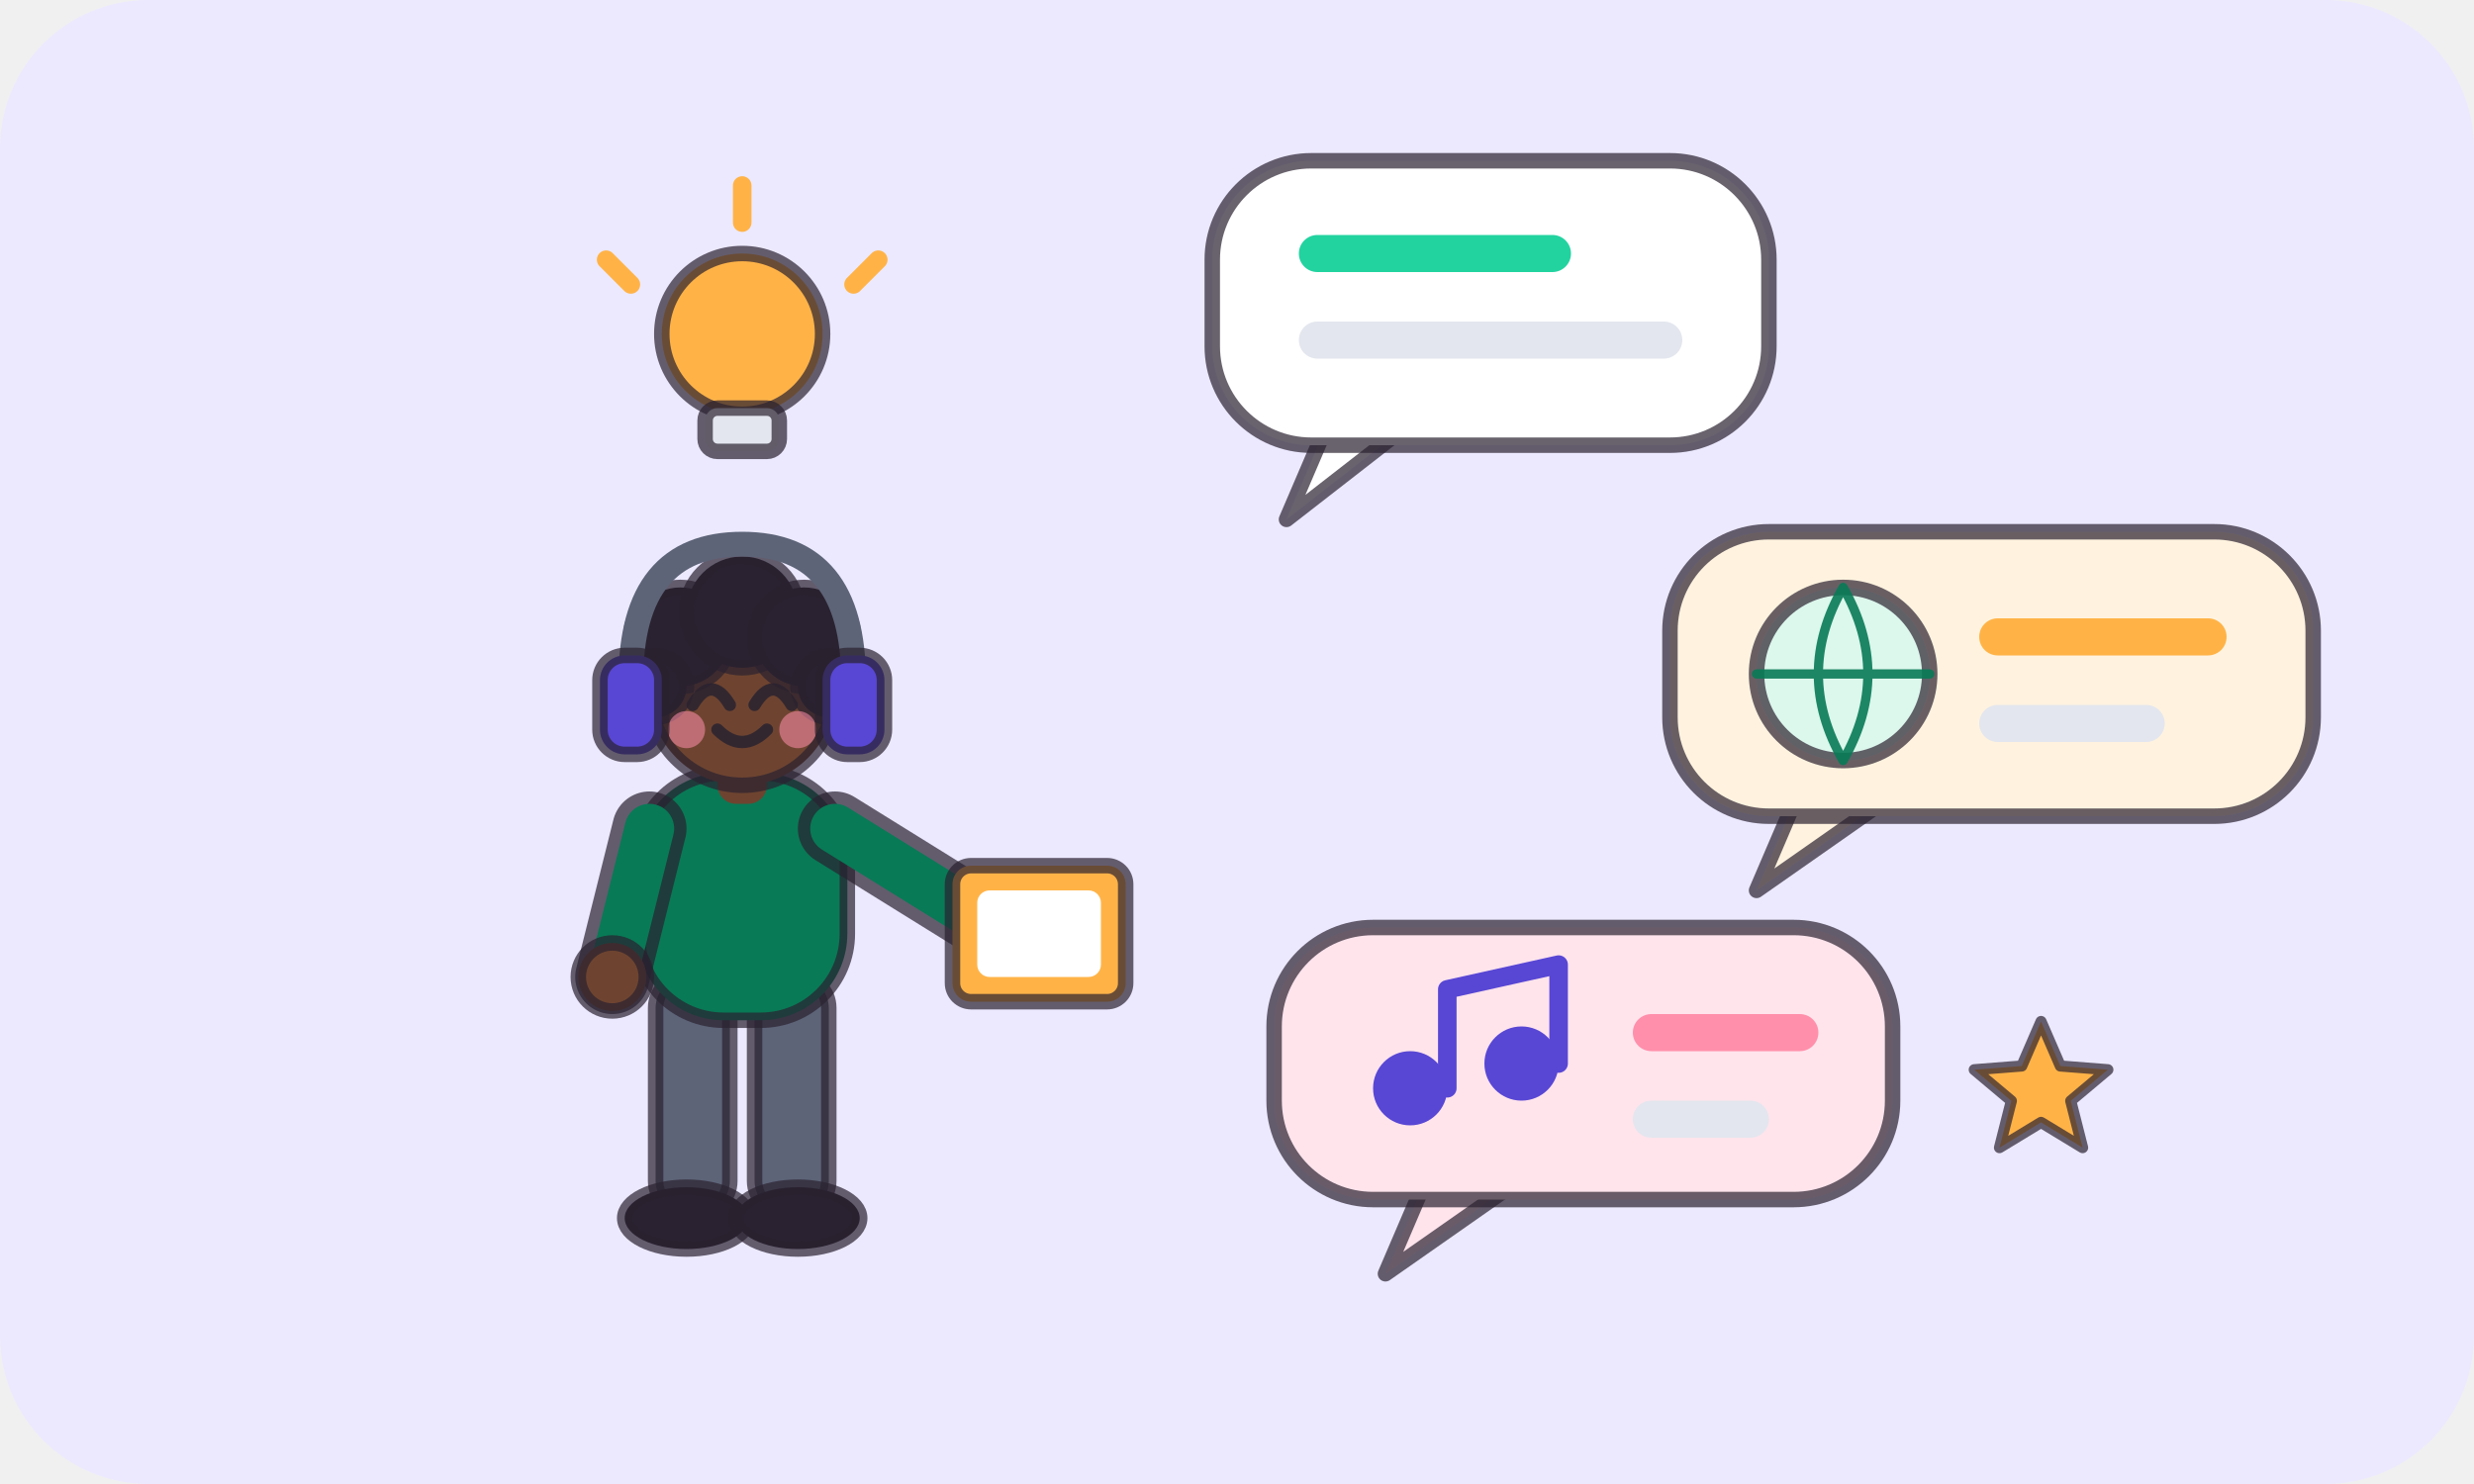
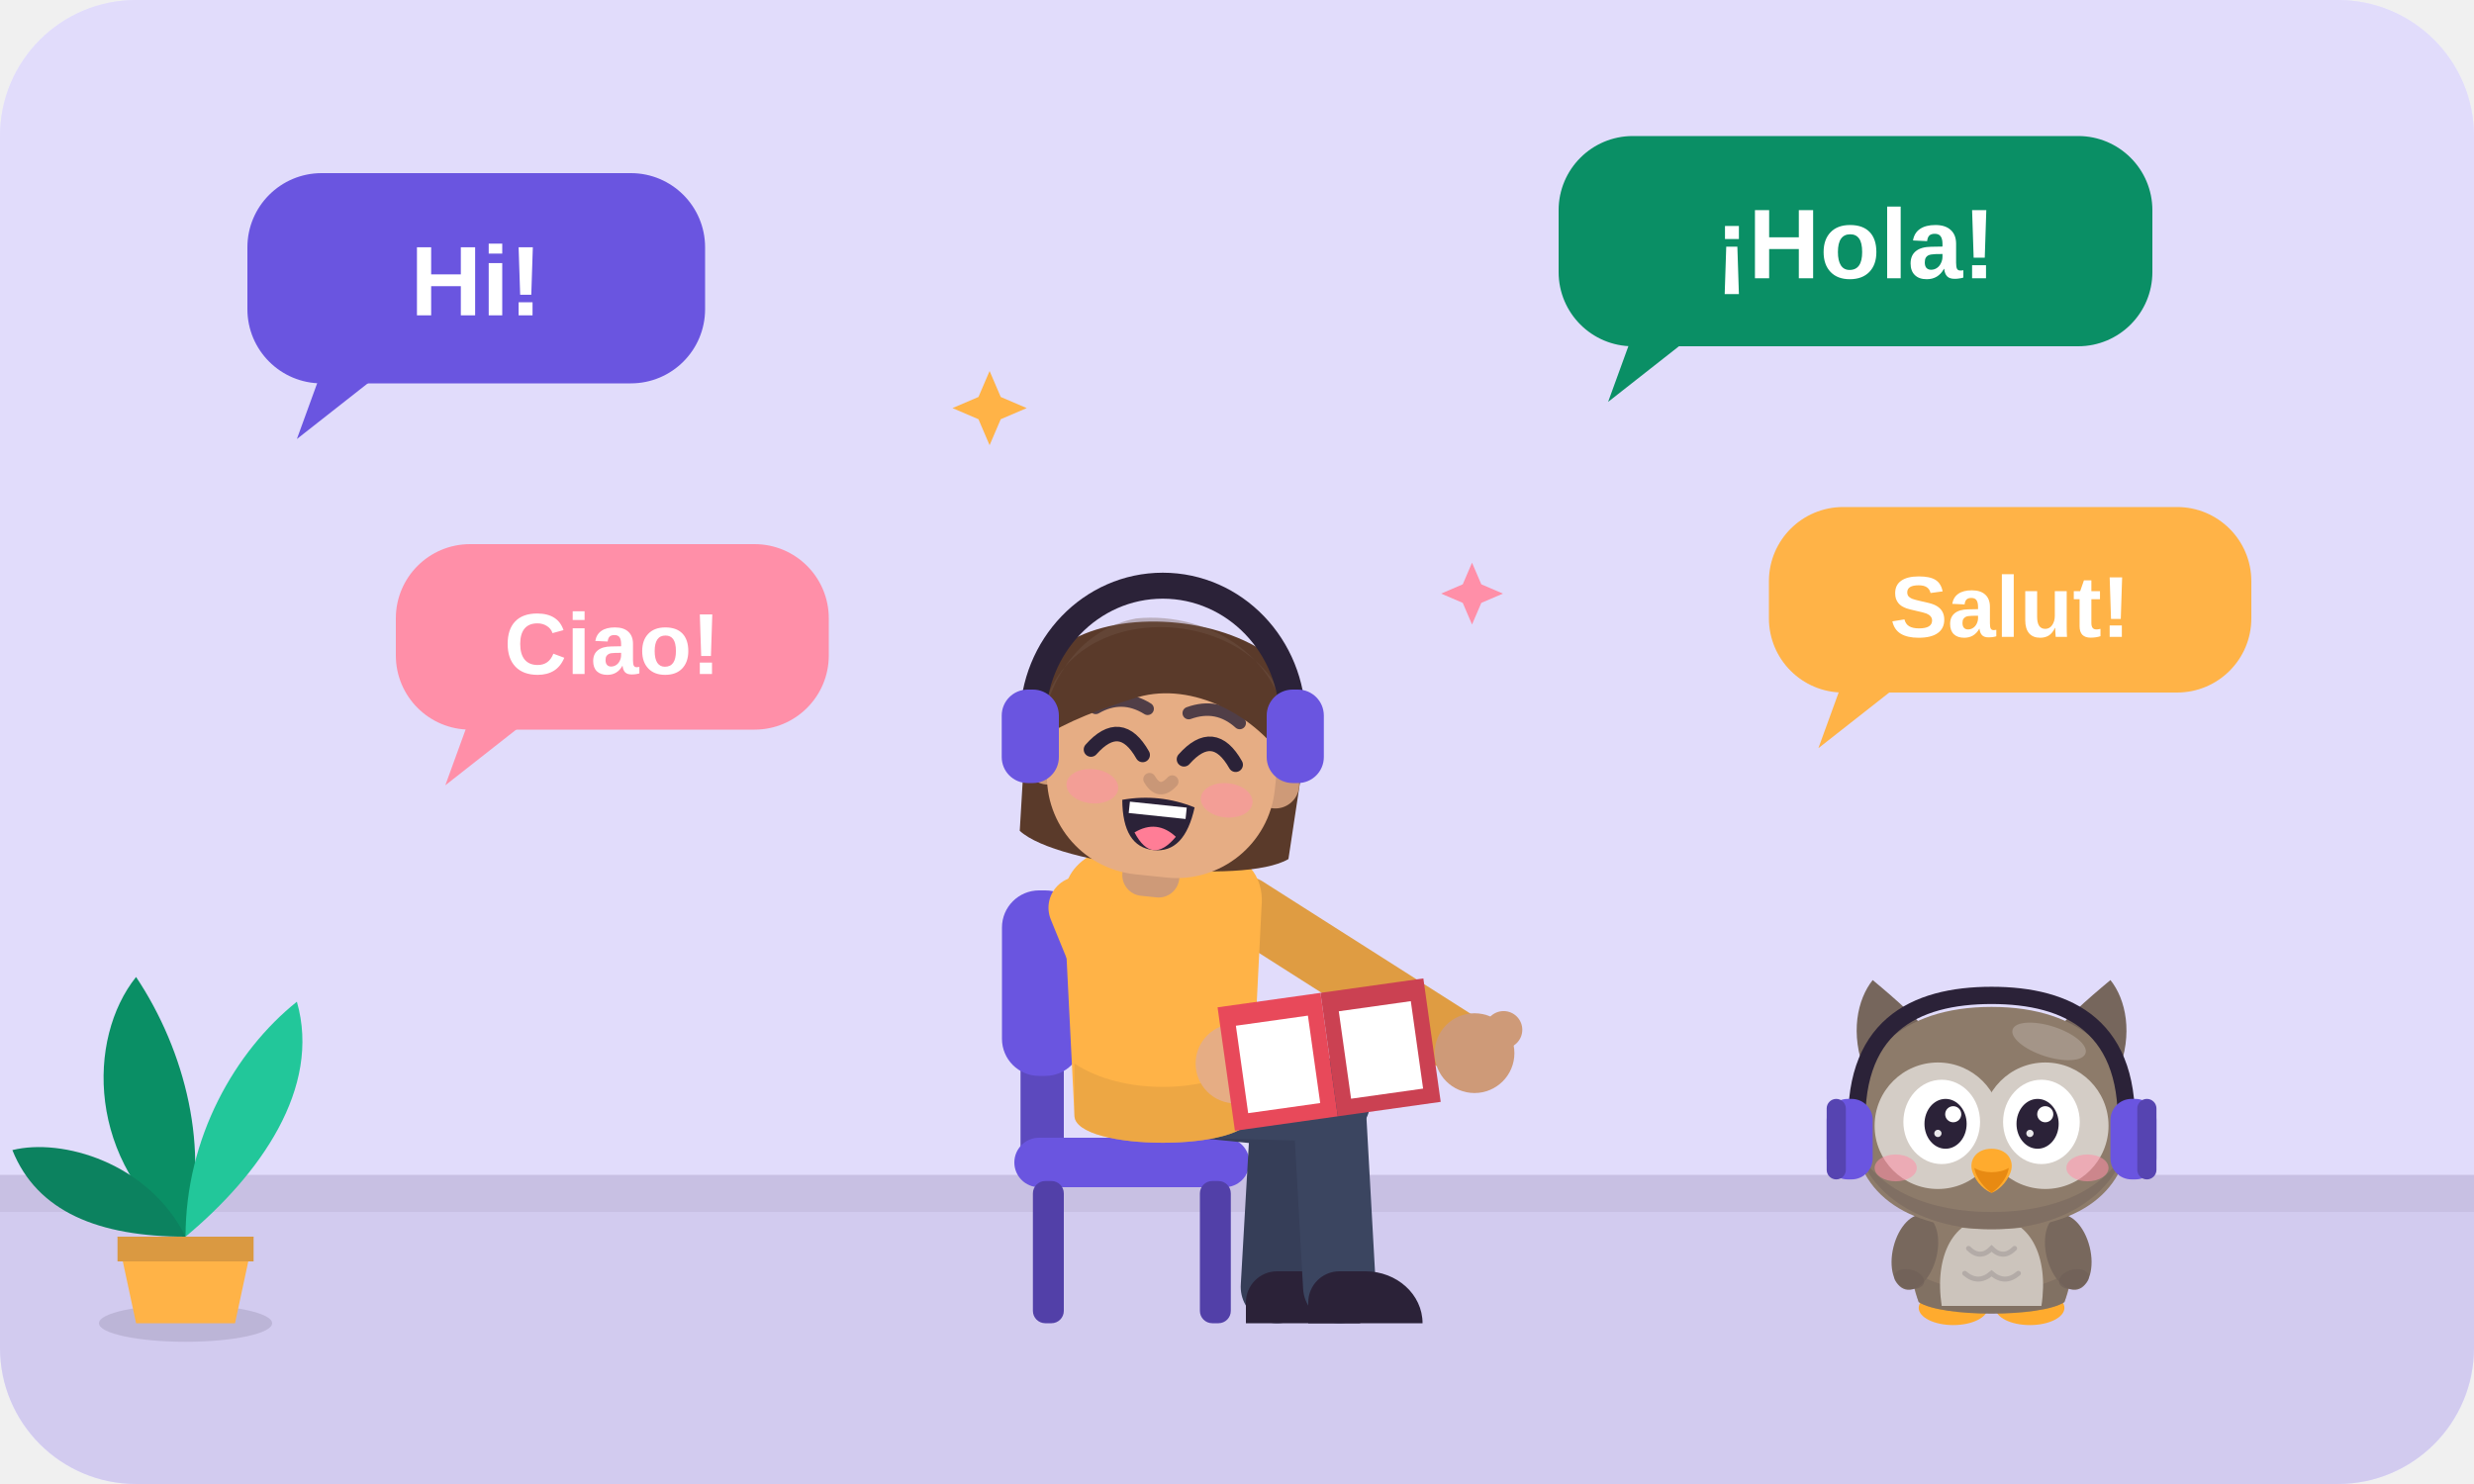
- <svg xmlns="http://www.w3.org/2000/svg" viewBox="0 0 400 240" role="img">
+ <svg xmlns="http://www.w3.org/2000/svg" viewBox="0 0 400 240">
+   <style>.blink{animation:blink 4.6s infinite;transform-box:fill-box;transform-origin:center}.wave{animation:wave 1.1s ease-in-out infinite alternate}.bob{animation:bob 3.4s ease-in-out infinite}.nod{animation:nod 5.2s ease-in-out infinite;transform-box:fill-box;transform-origin:50% 90%}.sway{animation:sway 5s ease-in-out infinite alternate;transform-box:fill-box;transform-origin:50% 100%}.float{animation:float 3.2s ease-in-out infinite}.steam{animation:steam 2.6s ease-out infinite}.fall{animation:fall 7s linear infinite}.spin{animation:spin 26s linear infinite;transform-box:fill-box;transform-origin:center}.twinkle{animation:twinkle 1.8s ease-in-out infinite;transform-box:fill-box;transform-origin:center}.drive{animation:drive 6s ease-in-out infinite alternate}.drip{animation:drip 1.5s ease-in infinite}.mascot-blink{animation:blink 4.2s infinite;transform-box:fill-box;transform-origin:center}.mascot-tail{animation:wag 1.4s ease-in-out infinite}.mascot-ears{animation:ears 5.5s ease-in-out infinite;transform-box:fill-box;transform-origin:50% 100%}.mascot-wave-l{animation:wave 0.7s ease-in-out infinite alternate}.mascot-twinkle{animation:twinkle 1.3s ease-in-out infinite;transform-box:fill-box;transform-origin:center}.d1{animation-delay:.6s}.d2{animation-delay:1.3s}.d3{animation-delay:2.1s}@keyframes blink{0%,93%,100%{transform:scaleY(1)}96%{transform:scaleY(.08)}}@keyframes wave{from{transform:rotate(-9deg)}to{transform:rotate(12deg)}}@keyframes bob{0%,100%{transform:translateY(0)}50%{transform:translateY(-1.6px)}}@keyframes nod{0%,84%,100%{transform:rotate(0)}90%{transform:rotate(-4deg)}95%{transform:rotate(3deg)}}@keyframes sway{from{transform:rotate(-1.6deg)}to{transform:rotate(1.6deg)}}@keyframes float{0%,100%{transform:translateY(0)}50%{transform:translateY(-5px)}}@keyframes steam{0%{transform:translateY(4px);opacity:0}30%{opacity:.8}100%{transform:translateY(-12px);opacity:0}}@keyframes fall{from{transform:translateY(-40px)}to{transform:translateY(250px)}}@keyframes spin{to{transform:rotate(360deg)}}@keyframes twinkle{0%,100%{opacity:.35;transform:scale(.7)}50%{opacity:1;transform:scale(1.15)}}@keyframes drip{0%{transform:translateY(-3px);opacity:0}25%{opacity:1}100%{transform:translateY(13px);opacity:0}}@keyframes drive{from{transform:translateX(-4px)}to{transform:translateX(4px)}}@keyframes wag{0%,100%{transform:rotate(0)}50%{transform:rotate(-9deg)}}@keyframes ears{0%,88%,100%{transform:rotate(0)}92%{transform:rotate(-4deg)}96%{transform:rotate(3deg)}}@media (prefers-reduced-motion:reduce){*{animation:none!important}}</style>
  <defs>
-     <clipPath id="k">
-       <rect width="400" height="240" rx="24" />
+     <clipPath id="c">
+       <rect width="400" height="240" rx="22" />
    </clipPath>
  </defs>
-   <rect width="400" height="240" rx="24" fill="#ece9ff" />
-   <g clip-path="url(#k)">
-     <g stroke="#2a2230" stroke-opacity=".7" stroke-width="2.5" stroke-linejoin="round" stroke-linecap="round">
-       <rect x="106" y="158" width="12" height="38" rx="5" fill="#5d6478" />
-       <rect x="122" y="158" width="12" height="38" rx="5" fill="#5d6478" />
-       <ellipse cx="111" cy="197" rx="10" ry="5" fill="#2a2230" />
-       <ellipse cx="129" cy="197" rx="10" ry="5" fill="#2a2230" />
-       <rect x="103" y="125" width="34" height="40" rx="14" fill="#087a56" />
-       <path d="M105 134L99 158" fill="none" stroke="#2a2230" stroke-width="12" stroke-opacity="0.7" />
-       <path d="M105 134L99 158" fill="none" stroke="#087a56" stroke-width="8" stroke-opacity="1" />
-       <circle cx="99" cy="158" r="5.5" fill="#6e4430" />
-       <path d="M135 134L164 152" fill="none" stroke="#2a2230" stroke-width="12" stroke-opacity="0.7" />
-       <path d="M135 134L164 152" fill="none" stroke="#087a56" stroke-width="8" stroke-opacity="1" />
-       <circle cx="164" cy="152" r="5.5" fill="#6e4430" />
-       <rect x="116" y="122" width="8" height="8" rx="3" fill="#6e4430" stroke="none" />
-       <circle cx="120" cy="112" r="15" fill="#6e4430" />
-       <circle cx="110" cy="103" r="8" fill="#2a2230" />
-       <circle cx="120" cy="99" r="9" fill="#2a2230" />
-       <circle cx="130" cy="103" r="8" fill="#2a2230" />
-       <circle cx="106" cy="111" r="5" fill="#2a2230" />
-       <circle cx="134" cy="111" r="5" fill="#2a2230" />
-       <circle cx="111" cy="118" r="3" fill="#ff8fab" stroke="none" fill-opacity=".55" />
-       <circle cx="129" cy="118" r="3" fill="#ff8fab" stroke="none" fill-opacity=".55" />
-       <path d="M112 114Q115 109 118 114" fill="none" stroke="#2a2230" stroke-width="2" stroke-opacity="0.85" />
-       <path d="M122 114Q125 109 128 114" fill="none" stroke="#2a2230" stroke-width="2" stroke-opacity="0.85" />
-       <path d="M116 118Q120 122 124 118" fill="none" stroke="#2a2230" stroke-width="2" stroke-opacity="0.85" />
-       <path d="M102 110Q102 88 120 88Q138 88 138 110" fill="none" stroke="#5d6478" stroke-width="4" stroke-opacity="1" />
-       <rect x="97" y="106" width="10" height="16" rx="4" fill="#5847d4" />
-       <rect x="133" y="106" width="10" height="16" rx="4" fill="#5847d4" />
-       <rect x="154" y="140" width="28" height="22" rx="3" fill="#ffb347" />
-       <rect x="158" y="144" width="20" height="14" rx="2" fill="#ffffff" stroke="none" />
-       <circle cx="120" cy="54" r="13" fill="#ffb347" />
-       <rect x="114" y="66" width="12" height="7" rx="2" fill="#e3e6ee" />
-       <path d="M120 30V36M98 42L102 46M142 42L138 46" fill="none" stroke="#ffb347" stroke-width="3" stroke-opacity="1" />
-       <path d="M214 70L208 84L226 70Z" fill="#ffffff" />
-       <rect x="196" y="26" width="90" height="46" rx="16" fill="#ffffff" />
-       <rect x="210" y="38" width="44" height="6" rx="3" fill="#22d3a0" stroke="none" />
-       <rect x="210" y="52" width="62" height="6" rx="3" fill="#e3e6ee" stroke="none" />
-       <path d="M290 130L284 144L304 130Z" fill="#fff3df" />
-       <rect x="270" y="86" width="104" height="46" rx="16" fill="#fff3df" />
-       <circle cx="298" cy="109" r="14" fill="#dcf7ec" />
-       <path d="M284 109H312M298 95Q290 109 298 123M298 95Q306 109 298 123" fill="none" stroke="#087a56" stroke-width="1.5" stroke-opacity="0.9" />
-       <rect x="320" y="100" width="40" height="6" rx="3" fill="#ffb347" stroke="none" />
-       <rect x="320" y="114" width="30" height="6" rx="3" fill="#e3e6ee" stroke="none" />
-       <path d="M230 192L224 206L244 192Z" fill="#ffe4ec" />
-       <rect x="206" y="150" width="100" height="44" rx="16" fill="#ffe4ec" />
-       <circle cx="228" cy="176" r="6" fill="#5847d4" stroke="none" />
-       <circle cx="246" cy="172" r="6" fill="#5847d4" stroke="none" />
-       <path d="M234 176V160L252 156V172" fill="none" stroke="#5847d4" stroke-width="3" stroke-opacity="1" />
-       <rect x="264" y="164" width="30" height="6" rx="3" fill="#ff8fab" stroke="none" />
-       <rect x="264" y="178" width="22" height="6" rx="3" fill="#e3e6ee" stroke="none" />
-       <g transform="translate(330 176) scale(1.2)">
-         <path d="M0 -9L2.6 -3 9 -2.5 4 1.7 5.6 8 0 4.6 -5.6 8 -4 1.7 -9 -2.5 -2.6 -3Z" fill="#ffb347" stroke-width="1.5" />
+   <g clip-path="url(#c)">
+     <rect width="400" height="240" fill="#e9e6ff" />
+     <rect width="400" height="190" fill="#e1dcfb" />
+     <rect y="190" width="400" height="50" fill="#d2cbef" />
+     <rect y="190" width="400" height="6" fill="#1a1024" opacity=".06" />
+     <g class="float">
+       <rect x="40" y="28" width="74" height="34" rx="12" fill="#6a55e0" />
+       <path d="M52 60l-4 11 14 -11z" fill="#6a55e0" />
+       <text x="77" y="51" font-family="Nunito,Arial,sans-serif" font-weight="900" font-size="16" fill="#fff" text-anchor="middle">Hi!</text>
+     </g>
+     <g class="float d2">
+       <rect x="252" y="22" width="96" height="34" rx="12" fill="#0a8f65" />
+       <path d="M264 54l-4 11 14 -11z" fill="#0a8f65" />
+       <text x="300" y="45" font-family="Nunito,Arial,sans-serif" font-weight="900" font-size="16" fill="#fff" text-anchor="middle">¡Hola!</text>
+     </g>
+     <g class="float d1">
+       <rect x="286" y="82" width="78" height="30" rx="12" fill="#ffb347" />
+       <path d="M298 110l-4 11 14 -11z" fill="#ffb347" />
+       <text x="325" y="103" font-family="Nunito,Arial,sans-serif" font-weight="900" font-size="14" fill="#fff" text-anchor="middle">Salut!</text>
+     </g>
+     <g class="float d3">
+       <rect x="64" y="88" width="70" height="30" rx="12" fill="#ff8fa8" />
+       <path d="M76 116l-4 11 14 -11z" fill="#ff8fa8" />
+       <text x="99" y="109" font-family="Nunito,Arial,sans-serif" font-weight="900" font-size="14" fill="#fff" text-anchor="middle">Ciao!</text>
+     </g>
+     <g transform="translate(30 214) scale(1)">
+       <ellipse cx="0" cy="0" rx="14" ry="3" fill="#1a1024" opacity="0.12" />
+       <g class="sway">
+         <path d="M0 -14C-16 -26 -16 -46 -8 -56C0 -44 4 -28 0 -14Z" fill="#0a8f65" />
+         <path d="M0 -14C12 -24 22 -38 18 -52C8 -44 0 -30 0 -14Z" fill="#22c79a" />
+         <path d="M0 -14C-6 -26 -20 -30 -28 -28C-24 -18 -14 -14 0 -14Z" fill="#0c825f" />
+       </g>
+       <path d="M-11 -14h22l-3 14h-16z" fill="#ffb347" />
+       <path d="M-11 -14h22v4h-22z" fill="#da9941" />
+     </g>
+     <g transform="translate(182 214) scale(1 1)">
+       <rect x="-17" y="-66" width="7" height="42" rx="3.5" fill="#5c49be" />
+       <rect x="-20" y="-70" width="13" height="30" rx="6" fill="#6a55e0" />
+       <rect x="-18" y="-30" width="38" height="8" rx="4" fill="#6a55e0" />
+       <rect x="-15" y="-23" width="5" height="23" rx="2" fill="#5240a8" />
+       <rect x="12" y="-23" width="5" height="23" rx="2" fill="#5240a8" />
+     </g>
+     <g transform="translate(188 214) scale(0.84 0.84)">
+       <g class="bob">
+         <path d="M4 -44L24 -42" fill="none" stroke="#363e58" stroke-width="16" stroke-linecap="round" stroke-linejoin="round" />
+         <path d="M24 -42L22 -7" fill="none" stroke="#363e58" stroke-width="14" stroke-linecap="round" stroke-linejoin="round" />
+         <path transform="translate(25 0) scale(1 1)" d="M-9 0v-4a6 6 0 0 1 6 -6h5a11 10 0 0 1 11 10z" fill="#2b2238" />
+         <path d="M-4 -44L32 -43" fill="none" stroke="#3b4560" stroke-width="16" stroke-linecap="round" stroke-linejoin="round" />
+         <path d="M32 -43L34 -7" fill="none" stroke="#3b4560" stroke-width="14" stroke-linecap="round" stroke-linejoin="round" />
+         <path transform="translate(37 0) scale(1 1)" d="M-9 0v-4a6 6 0 0 1 6 -6h5a11 10 0 0 1 11 10z" fill="#2b2238" />
+         <g transform="rotate(0 0 -44)">
+           <path d="M16 -80L60 -52" fill="none" stroke="#df9c42" stroke-width="12" stroke-linecap="round" stroke-linejoin="round" />
+           <circle cx="60" cy="-52" r="7.68" fill="#ce9a78" />
+           <circle cx="65.6" cy="-56.5" r="3.6" fill="#ce9a78" />
+           <path d="M-19 -80C-20 -90 -10 -93 0 -93C10 -93 20 -90 19 -80L17 -40C17 -33 -17 -33 -17 -40Z" fill="#ffb347" />
+           <path d="M-17 -50C-8 -44 8 -44 17 -50L17 -40C17 -33 -17 -33 -17 -40Z" fill="#df9c42" opacity=".55" />
+           <g transform="translate(0 -108) rotate(6)">
+             <g class="nod">
+               <path d="M-27 -6C-31 -34 31 -34 27 -6L26 16C18 22 -18 22 -26 16Z" fill="#5a3a2a" />
+               <rect x="-5.5" y="14" width="11" height="12" rx="4" fill="#ce9a78" />
+               <circle cx="-22" cy="2" r="4.6" fill="#ce9a78" />
+               <circle cx="22" cy="2" r="4.6" fill="#ce9a78" />
+               <rect x="-22" y="-21" width="44" height="43" rx="19" fill="#e6ad84" />
+               <ellipse cx="-13" cy="6" rx="5" ry="3.3" fill="#ff8fa8" opacity=".5" />
+               <ellipse cx="13" cy="6" rx="5" ry="3.3" fill="#ff8fa8" opacity=".5" />
+               <path d="M-14 -1Q-9 -8 -4 -1" fill="none" stroke="#2b2238" stroke-width="2.8" stroke-linecap="round" />
+               <path d="M4 -1Q9 -8 14 -1" fill="none" stroke="#2b2238" stroke-width="2.8" stroke-linecap="round" />
+               <path d="M-14 -9.5Q-9 -12.5 -4 -9.5" fill="none" stroke="#2b2238" stroke-width="2.4" stroke-linecap="round" opacity=".8" transform="rotate(-5 -9 -10)" />
+               <path d="M4 -9.5Q9 -12.5 14 -9.5" fill="none" stroke="#2b2238" stroke-width="2.4" stroke-linecap="round" opacity=".8" transform="rotate(5 9 -10)" />
+               <path d="M-2.2 3.5Q0 6.5 2.2 3.5" fill="none" stroke="#c99777" stroke-width="2.4" stroke-linecap="round" />
+               <path d="M-7 8Q0 6 7 8Q6 17 0 17Q-6 17 -7 8Z" fill="#2b2238" />
+               <path d="M-4 14Q0 11 4 14Q2 17 0 17Q-2 17 -4 14Z" fill="#ff7d96" />
+               <path d="M-5.5 8.2h11v2.2h-11z" fill="#fff" />
+               <path d="M-24 -2C-27 -34 27 -34 24 -2C17 -11 4 -16 -6 -12C-13 -9 -19 -6 -24 -2Z" fill="#5a3a2a" />
+               <path d="M-24 -2C-27 -34 27 -34 24 -2C24 -22 6 -30 -8 -27C-18 -24 -24 -14 -24 -2Z" fill="#745a4c" opacity=".35" />
+             </g>
+           </g>
+           <path d="M-16 -80L-7.3 -58.7L14 -50" fill="none" stroke="#ffb347" stroke-width="12" stroke-linecap="round" stroke-linejoin="round" />
+           <circle cx="14" cy="-50" r="7.68" fill="#e6ad84" />
+           <circle cx="18.7" cy="-55.5" r="3.6" fill="#e6ad84" />
+           <path d="M-25 -116a25 26 0 0 1 50 0" fill="none" stroke="#2b2238" stroke-width="5" />
+           <rect x="-31" y="-122" width="11" height="18" rx="5" fill="#6a55e0" />
+           <rect x="20" y="-122" width="11" height="18" rx="5" fill="#6a55e0" />
+           <g transform="rotate(-8 34 -52)">
+             <path d="M12 -64h20v24h-20z" fill="#e8495a" />
+             <path d="M32 -64h20v24h-20z" fill="#cb4152" />
+             <path d="M15 -60h14v17h-14zM35 -60h14v17h-14z" fill="#fff" />
+           </g>
+         </g>
      </g>
    </g>
+     <g transform="translate(291.0 155.4) scale(0.310) translate(200 0) scale(-1 1)">
+       <g class="bob">
+         <ellipse cx="80" cy="181" rx="18" ry="9" fill="#ffab2e" />
+         <g transform="matrix(-1 0 0 1 200 0)">
+           <ellipse cx="80" cy="181" rx="18" ry="9" fill="#ffab2e" />
+         </g>
+         <path d="M62 178C52 152 60 122 100 122C140 122 148 152 138 178C126 186 74 186 62 178Z" fill="#8d7b6a" />
+         <path d="M62 178C74 186 126 186 138 178C140 172 141 166 141 160C130 176 70 176 59 160C59 166 60 172 62 178Z" fill="#74635b" opacity=".45" />
+         <path d="M74 180C70 154 80 134 100 134C120 134 130 154 126 180Z" fill="#ccc4bc" />
+         <g fill="none" stroke="#b3aba7" stroke-width="2.6" stroke-linecap="round">
+           <path d="M88 150q6 6 12 0q6 6 12 0" />
+           <path d="M86 163q7 6 14 0q7 6 14 0" />
+         </g>
+         <g>
+           <ellipse cx="60" cy="152" rx="11.5" ry="20" transform="rotate(14 60 152)" fill="#78685d" />
+           <ellipse cx="57" cy="166" rx="8" ry="5" transform="rotate(14 57 166)" fill="#6b5c55" opacity=".5" />
+         </g>
+         <g transform="matrix(-1 0 0 1 200 0)">
+           <ellipse cx="60" cy="152" rx="11.5" ry="20" transform="rotate(14 60 152)" fill="#78685d" />
+           <ellipse cx="57" cy="166" rx="8" ry="5" transform="rotate(14 57 166)" fill="#6b5c55" opacity=".5" />
+         </g>
+         <g class="mascot-ears">
+           <path d="M34 58C26 38 30 20 38 10C50 20 64 32 72 44Z" fill="#76665c" />
+           <g transform="matrix(-1 0 0 1 200 0)">
+             <path d="M34 58C26 38 30 20 38 10C50 20 64 32 72 44Z" fill="#76665c" />
+           </g>
+         </g>
+         <path d="M100 24C148 24 172 50 172 86C172 120 146 140 100 140C54 140 28 120 28 86C28 50 52 24 100 24Z" fill="#8d7b6a" />
+         <path d="M29 96C38 126 68 140 100 140C132 140 162 126 171 96C160 120 132 131 100 131C68 131 40 120 29 96Z" fill="#74635b" opacity=".5" />
+         <ellipse cx="70" cy="42" rx="20" ry="8" transform="rotate(-18 70 42)" fill="#fff" opacity="0.2" />
+         <circle cx="72" cy="86" r="33" fill="#d4cdc6" />
+         <circle cx="128" cy="86" r="33" fill="#d4cdc6" />
+         <ellipse cx="50" cy="108" rx="11" ry="7" fill="#ff8fa8" opacity=".55" />
+         <g transform="matrix(-1 0 0 1 200 0)">
+           <ellipse cx="50" cy="108" rx="11" ry="7" fill="#ff8fa8" opacity=".55" />
+         </g>
+         <ellipse cx="74" cy="84" rx="20" ry="22" fill="#fff" />
+         <g class="mascot-blink">
+           <ellipse cx="76" cy="85" rx="11" ry="13" fill="#2b2238" />
+           <circle cx="72" cy="80" r="4.2" fill="#fff" />
+           <circle cx="80" cy="90" r="1.9" fill="#fff" opacity=".9" />
+         </g>
+         <ellipse cx="126" cy="84" rx="20" ry="22" fill="#fff" />
+         <g class="mascot-blink">
+           <ellipse cx="124" cy="85" rx="11" ry="13" fill="#2b2238" />
+           <circle cx="120" cy="80" r="4.2" fill="#fff" />
+           <circle cx="128" cy="90" r="1.9" fill="#fff" opacity=".9" />
+         </g>
+         <path d="M100 98C108 98 112 104 110 110C108 116 103 120 100 121C97 120 92 116 90 110C88 104 92 98 100 98Z" fill="#ffab2e" />
+         <path d="M91 108C96 111 104 111 109 108C108 114 103 119 100 121C97 119 92 114 91 108Z" fill="#e88a12" />
+         <path d="M30 92C26 34 60 18 100 18C140 18 174 34 170 92" fill="none" stroke="#2b2238" stroke-width="9" stroke-linecap="round" />
+         <rect x="14" y="72" width="24" height="42" rx="11" fill="#6a55e0" />
+         <rect x="14" y="72" width="10" height="42" rx="5" fill="#5644b1" />
+         <g transform="matrix(-1 0 0 1 200 0)">
+           <rect x="14" y="72" width="24" height="42" rx="11" fill="#6a55e0" />
+           <rect x="14" y="72" width="10" height="42" rx="5" fill="#5644b1" />
+         </g>
+       </g>
+     </g>
+     <path class="twinkle" d="M160 60l1.8 4.2 4.2 1.8 -4.2 1.8 -1.8 4.2 -1.8 -4.2 -4.2 -1.8 4.2 -1.8z" fill="#ffb347" />
+     <path class="twinkle d2" d="M238 91l1.5 3.5 3.5 1.5 -3.5 1.5 -1.5 3.5 -1.5 -3.5 -3.5 -1.5 3.5 -1.5z" fill="#ff8fa8" />
  </g>
</svg>
